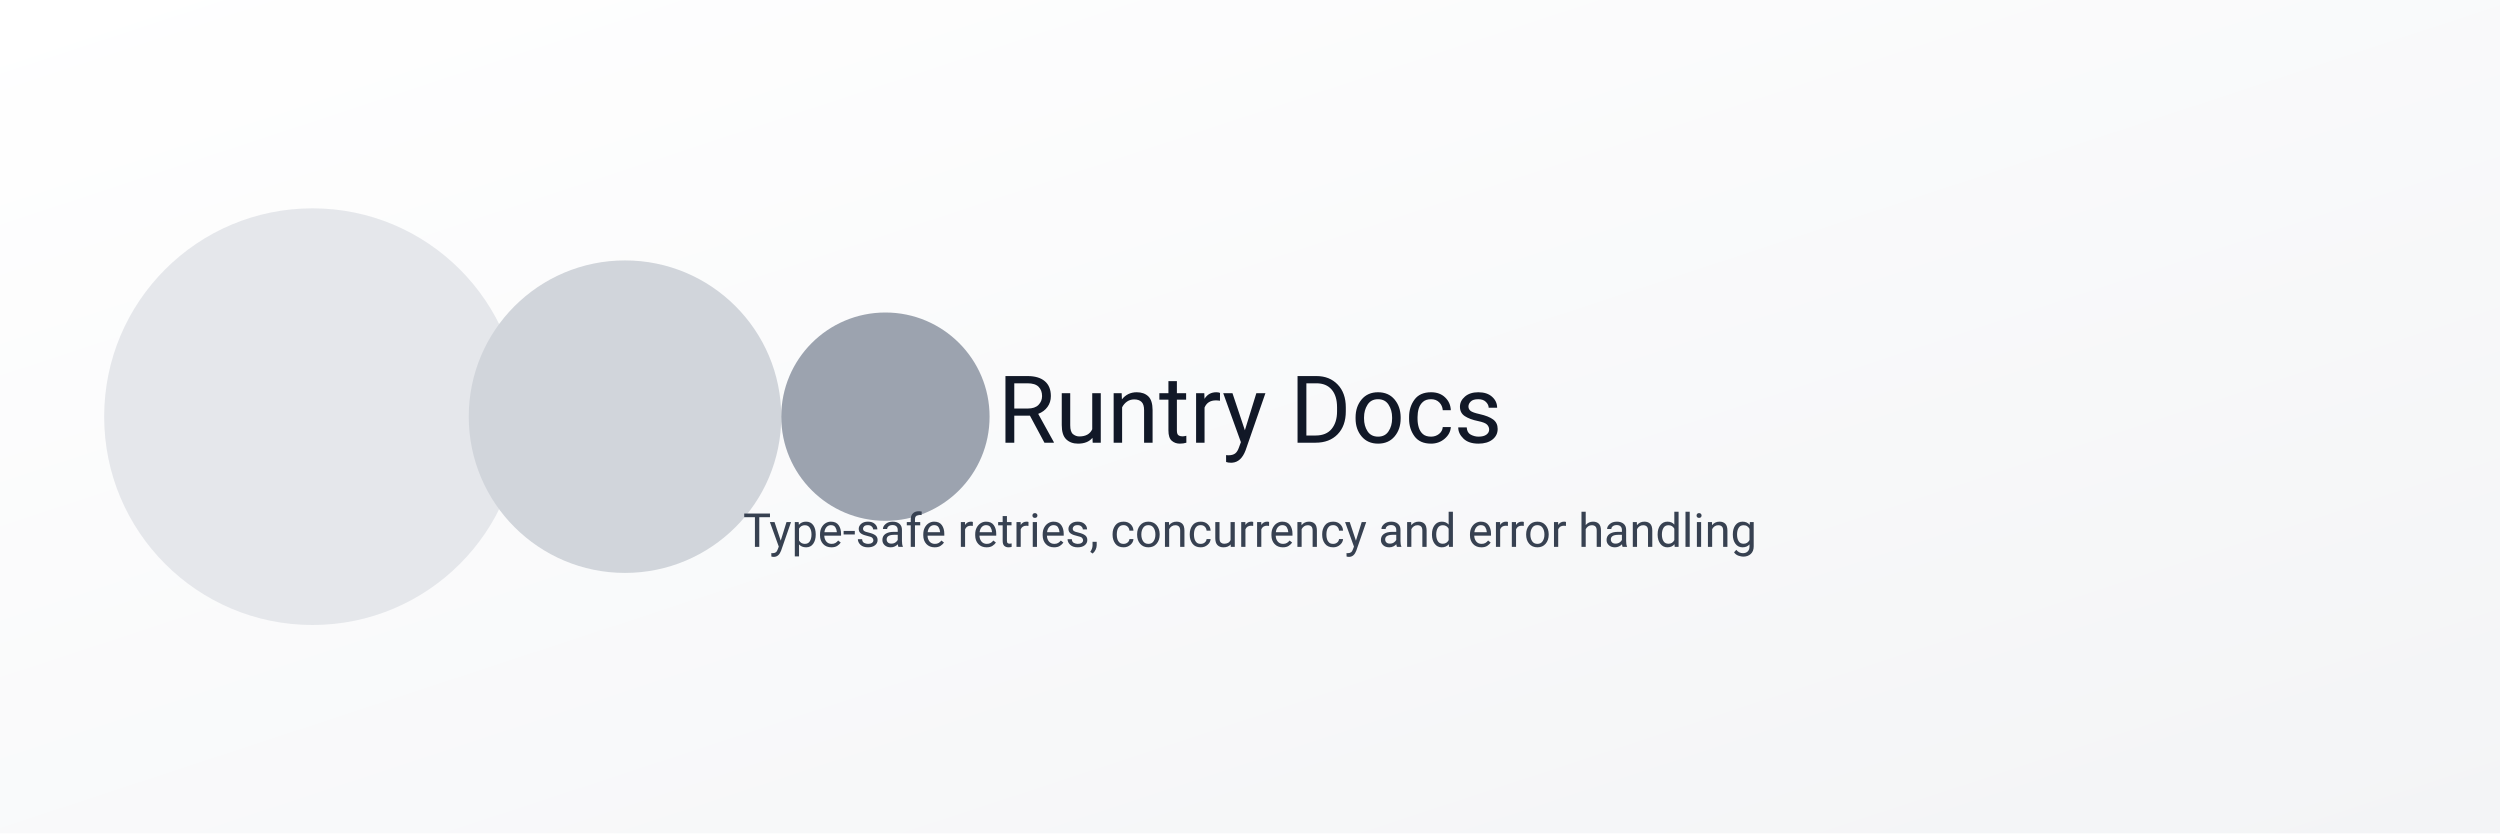
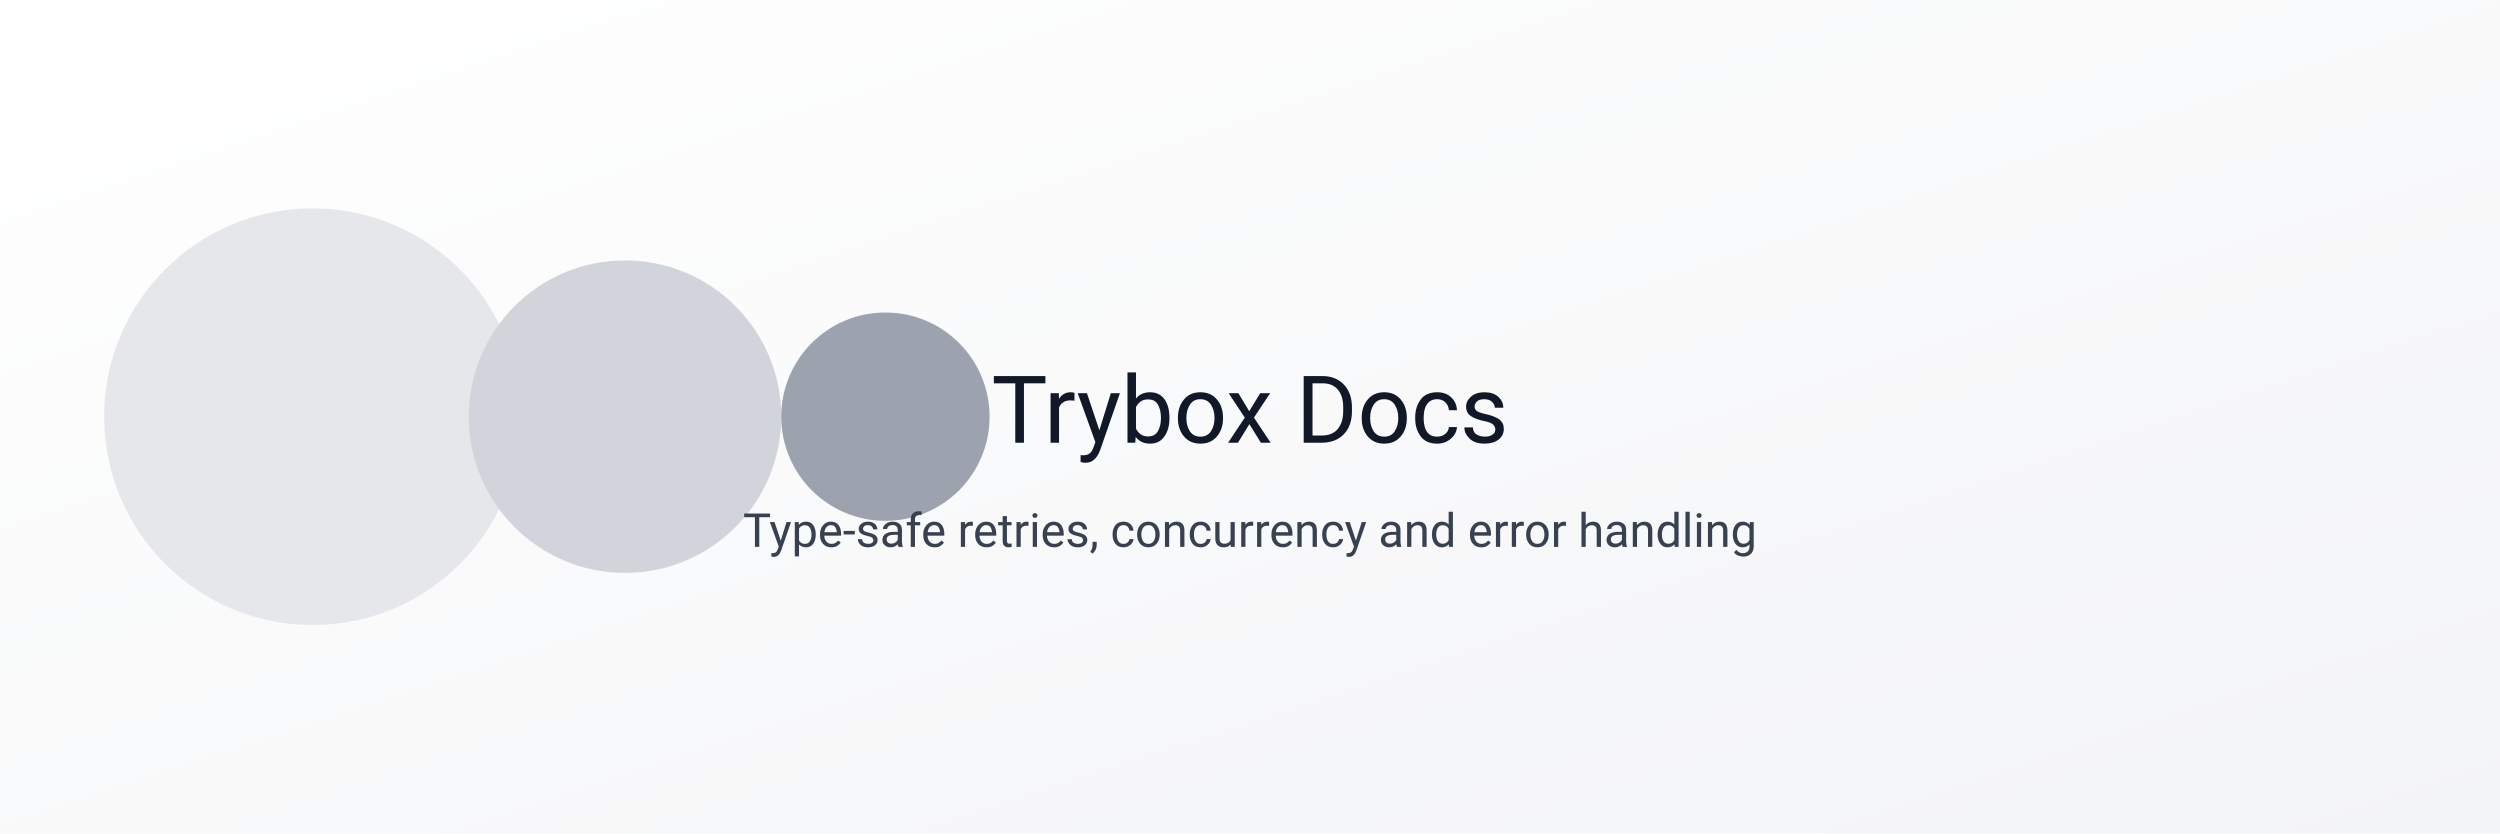
<svg xmlns="http://www.w3.org/2000/svg" width="960" height="320" viewBox="0 0 960 320">
  <defs>
    <linearGradient id="g" x1="0" y1="0" x2="1" y2="1">
      <stop offset="0" stop-color="#ffffff" />
      <stop offset="1" stop-color="#f3f4f6" />
    </linearGradient>
  </defs>
  <rect x="0" y="0" width="960" height="320" fill="url(#g)" />
  <circle cx="120" cy="160" r="80" fill="#e5e7eb" />
  <circle cx="240" cy="160" r="60" fill="#d1d5db" />
  <circle cx="340" cy="160" r="40" fill="#9ca3af" />
  <text x="480" y="170" font-family="system-ui, -apple-system, Segoe UI, Roboto" font-size="36" fill="#111827" text-anchor="middle">
-     Runtry Docs
+     Trybox Docs
  </text>
  <text x="480" y="210" font-family="system-ui, -apple-system, Segoe UI, Roboto" font-size="18" fill="#374151" text-anchor="middle">
    Type-safe retries, concurrency and error handling
  </text>
</svg>
